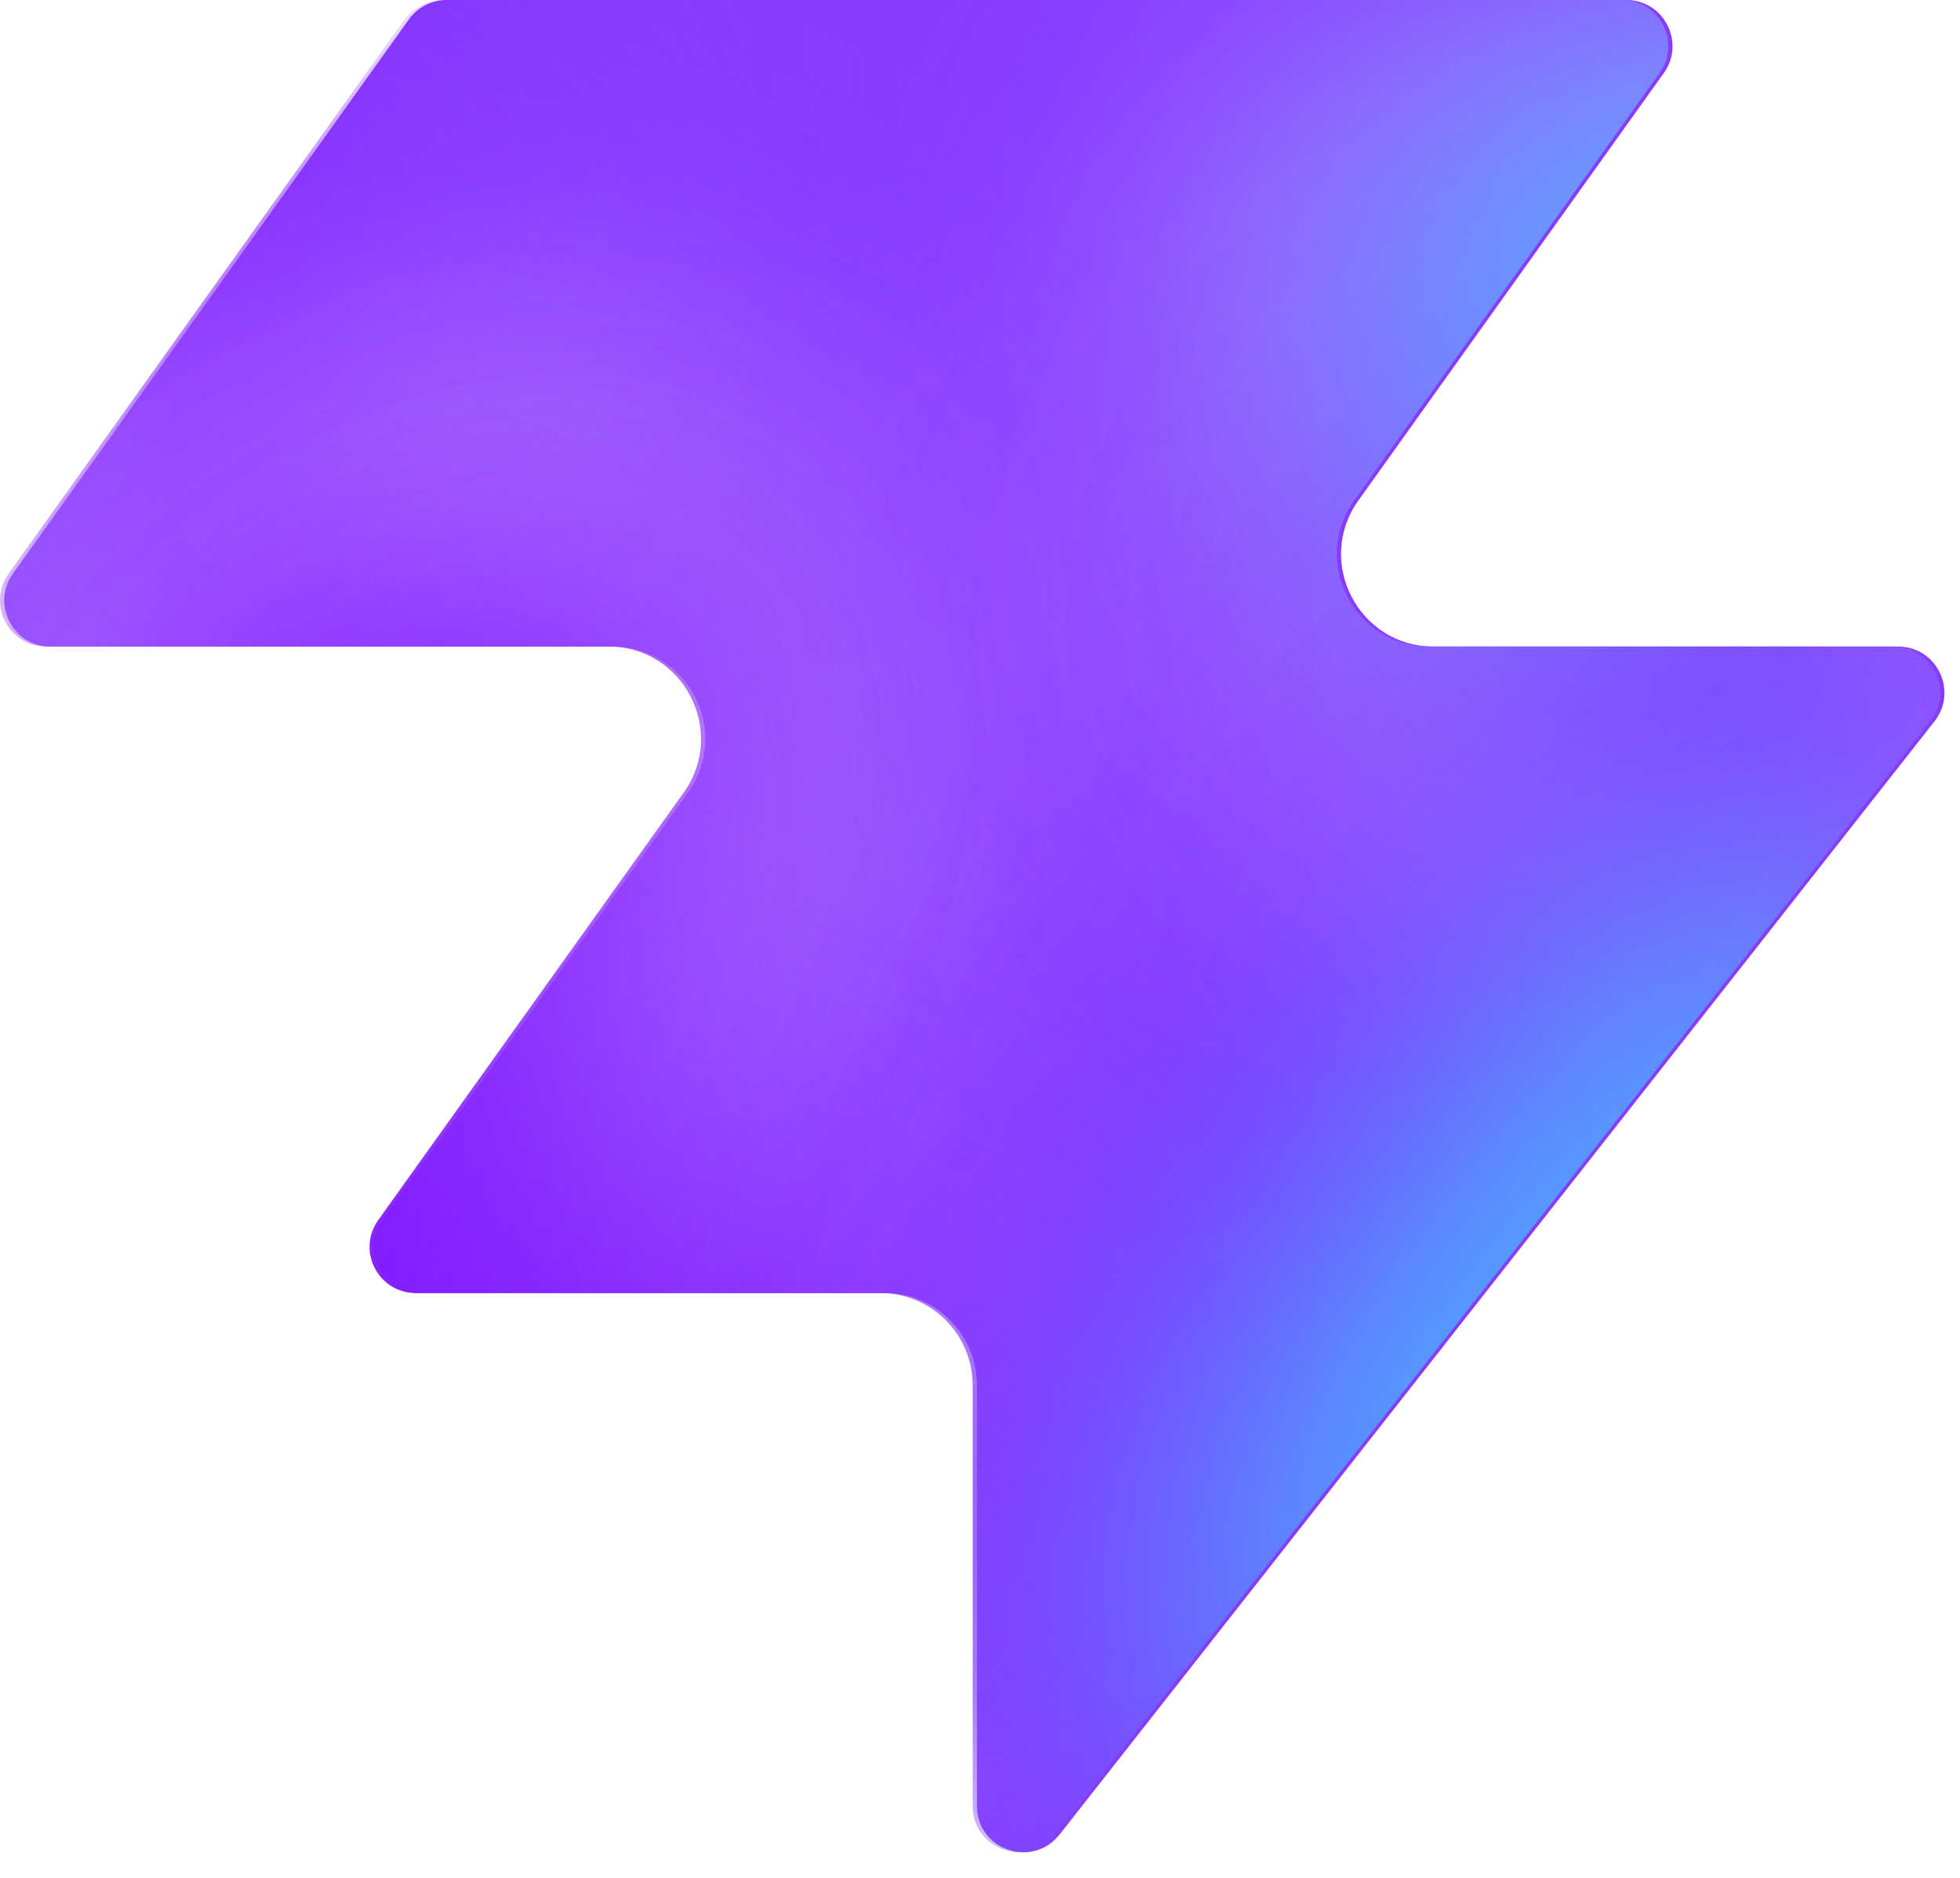
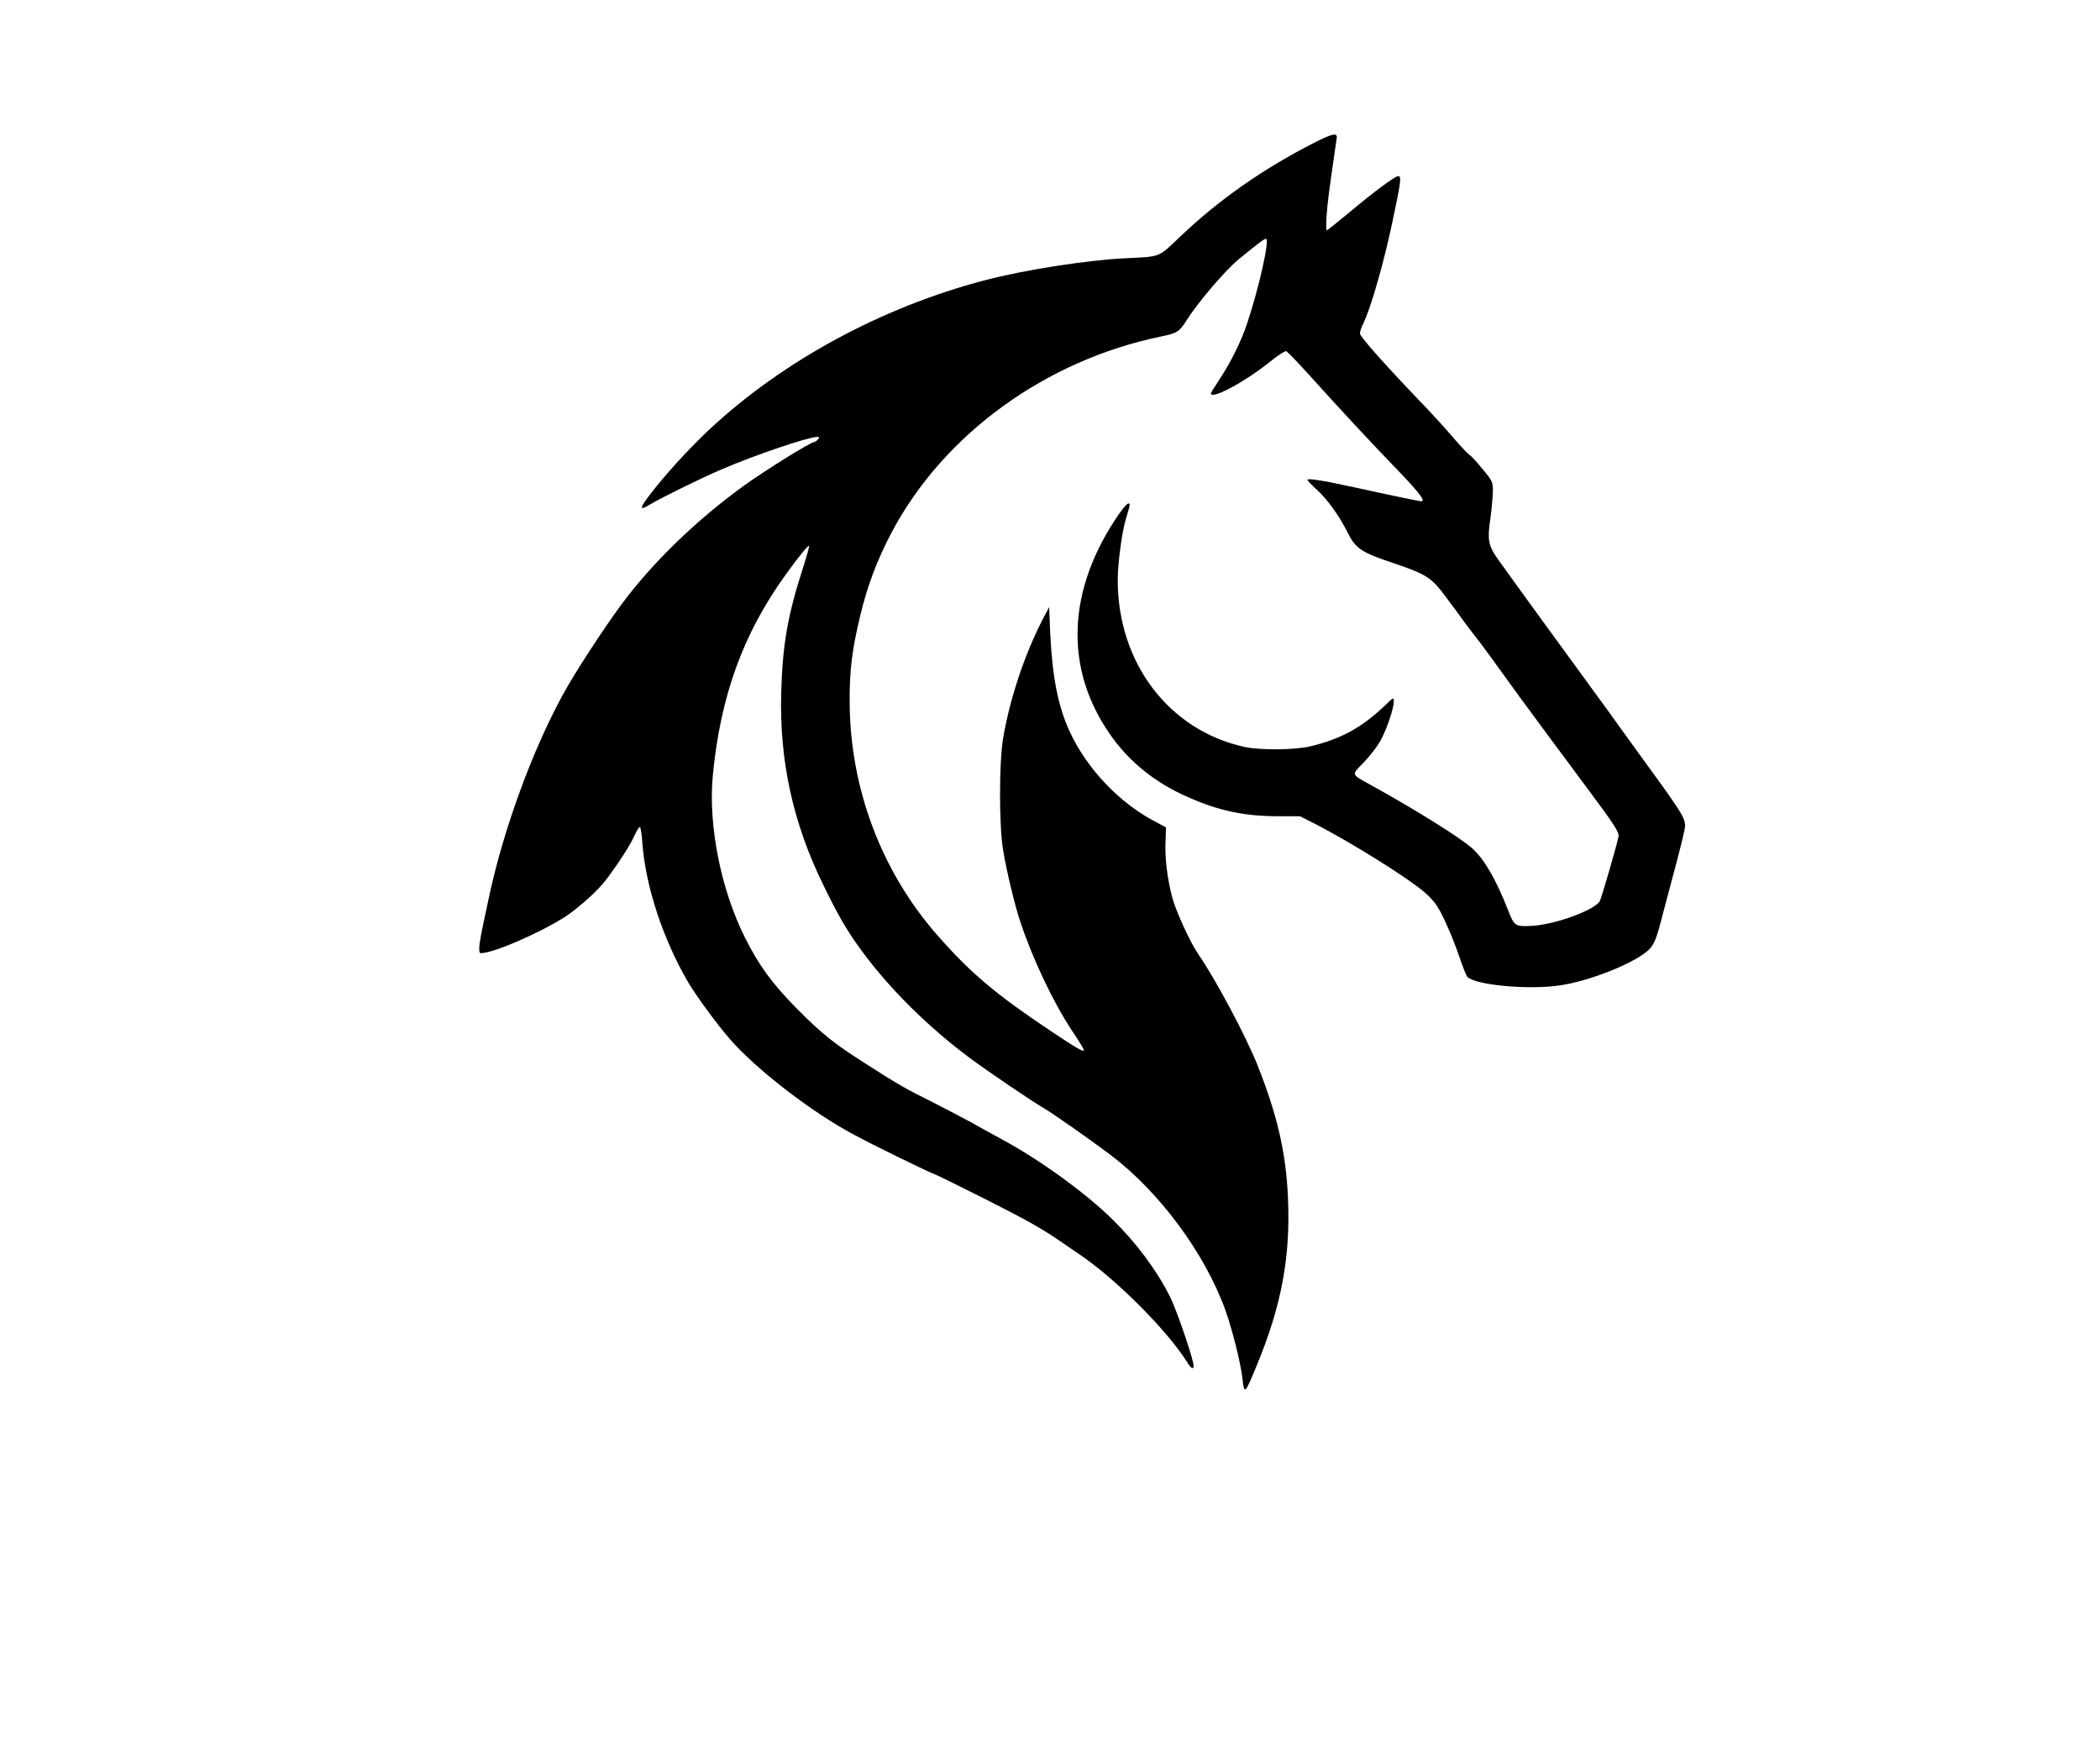
- <svg xmlns="http://www.w3.org/2000/svg" width="48" height="46" fill="none" viewBox="0 0 48 46">
-   <path fill="#863bff" d="M25.946 44.938c-.664.845-2.021.375-2.021-.698V33.937a2.26 2.26 0 0 0-2.262-2.262H10.287c-.92 0-1.456-1.04-.92-1.788l7.48-10.471c1.07-1.497 0-3.578-1.842-3.578H1.237c-.92 0-1.456-1.04-.92-1.788L10.013.474c.214-.297.556-.474.92-.474h28.894c.92 0 1.456 1.04.92 1.788l-7.48 10.471c-1.07 1.498 0 3.579 1.842 3.579h11.377c.943 0 1.473 1.088.89 1.83L25.947 44.94z" style="fill:#863bff;fill:color(display-p3 .525 .23 1);fill-opacity:1" />
-   <mask id="a" width="48" height="46" x="0" y="0" maskUnits="userSpaceOnUse" style="mask-type:alpha">
-     <path fill="#000" d="M25.842 44.938c-.664.844-2.021.375-2.021-.698V33.937a2.26 2.26 0 0 0-2.262-2.262H10.183c-.92 0-1.456-1.04-.92-1.788l7.48-10.471c1.07-1.498 0-3.579-1.842-3.579H1.133c-.92 0-1.456-1.04-.92-1.787L9.91.473c.214-.297.556-.474.92-.474h28.894c.92 0 1.456 1.04.92 1.788l-7.48 10.471c-1.07 1.498 0 3.578 1.842 3.578h11.377c.943 0 1.473 1.088.89 1.832L25.843 44.94z" style="fill:#000;fill-opacity:1" />
-   </mask>
-   <g mask="url(#a)">
-     <g filter="url(#b)">
-       <ellipse cx="5.508" cy="14.704" fill="#ede6ff" rx="5.508" ry="14.704" style="fill:#ede6ff;fill:color(display-p3 .927 .903 1);fill-opacity:1" transform="matrix(.00324 1 1 -.00324 -4.47 31.516)" />
-     </g>
-     <g filter="url(#c)">
-       <ellipse cx="10.399" cy="29.851" fill="#ede6ff" rx="10.399" ry="29.851" style="fill:#ede6ff;fill:color(display-p3 .927 .903 1);fill-opacity:1" transform="matrix(.00324 1 1 -.00324 -39.328 7.883)" />
-     </g>
-     <g filter="url(#d)">
-       <ellipse cx="5.508" cy="30.487" fill="#7e14ff" rx="5.508" ry="30.487" style="fill:#7e14ff;fill:color(display-p3 .492 .077 1);fill-opacity:1" transform="rotate(89.814 -25.913 -14.639)scale(1 -1)" />
-     </g>
-     <g filter="url(#e)">
-       <ellipse cx="5.508" cy="30.599" fill="#7e14ff" rx="5.508" ry="30.599" style="fill:#7e14ff;fill:color(display-p3 .492 .077 1);fill-opacity:1" transform="rotate(89.814 -32.644 -3.334)scale(1 -1)" />
-     </g>
-     <g filter="url(#f)">
-       <ellipse cx="5.508" cy="30.599" fill="#7e14ff" rx="5.508" ry="30.599" style="fill:#7e14ff;fill:color(display-p3 .492 .077 1);fill-opacity:1" transform="matrix(.00324 1 1 -.00324 -34.34 30.47)" />
-     </g>
-     <g filter="url(#g)">
-       <ellipse cx="14.072" cy="22.078" fill="#ede6ff" rx="14.072" ry="22.078" style="fill:#ede6ff;fill:color(display-p3 .927 .903 1);fill-opacity:1" transform="rotate(93.35 24.506 48.493)scale(-1 1)" />
-     </g>
-     <g filter="url(#h)">
-       <ellipse cx="3.47" cy="21.501" fill="#7e14ff" rx="3.47" ry="21.501" style="fill:#7e14ff;fill:color(display-p3 .492 .077 1);fill-opacity:1" transform="rotate(89.009 28.708 47.59)scale(-1 1)" />
-     </g>
-     <g filter="url(#i)">
-       <ellipse cx="3.47" cy="21.501" fill="#7e14ff" rx="3.47" ry="21.501" style="fill:#7e14ff;fill:color(display-p3 .492 .077 1);fill-opacity:1" transform="rotate(89.009 28.708 47.59)scale(-1 1)" />
-     </g>
-     <g filter="url(#j)">
-       <ellipse cx=".387" cy="8.972" fill="#7e14ff" rx="4.407" ry="29.108" style="fill:#7e14ff;fill:color(display-p3 .492 .077 1);fill-opacity:1" transform="rotate(39.51 .387 8.972)" />
-     </g>
-     <g filter="url(#k)">
-       <ellipse cx="47.523" cy="-6.092" fill="#7e14ff" rx="4.407" ry="29.108" style="fill:#7e14ff;fill:color(display-p3 .492 .077 1);fill-opacity:1" transform="rotate(37.892 47.523 -6.092)" />
-     </g>
-     <g filter="url(#l)">
-       <ellipse cx="41.412" cy="6.333" fill="#47bfff" rx="5.971" ry="9.665" style="fill:#47bfff;fill:color(display-p3 .28 .748 1);fill-opacity:1" transform="rotate(37.892 41.412 6.333)" />
-     </g>
-     <g filter="url(#m)">
-       <ellipse cx="-1.879" cy="38.332" fill="#7e14ff" rx="4.407" ry="29.108" style="fill:#7e14ff;fill:color(display-p3 .492 .077 1);fill-opacity:1" transform="rotate(37.892 -1.88 38.332)" />
-     </g>
-     <g filter="url(#n)">
-       <ellipse cx="-1.879" cy="38.332" fill="#7e14ff" rx="4.407" ry="29.108" style="fill:#7e14ff;fill:color(display-p3 .492 .077 1);fill-opacity:1" transform="rotate(37.892 -1.88 38.332)" />
-     </g>
-     <g filter="url(#o)">
-       <ellipse cx="35.651" cy="29.907" fill="#7e14ff" rx="4.407" ry="29.108" style="fill:#7e14ff;fill:color(display-p3 .492 .077 1);fill-opacity:1" transform="rotate(37.892 35.651 29.907)" />
-     </g>
-     <g filter="url(#p)">
-       <ellipse cx="38.418" cy="32.4" fill="#47bfff" rx="5.971" ry="15.297" style="fill:#47bfff;fill:color(display-p3 .28 .748 1);fill-opacity:1" transform="rotate(37.892 38.418 32.4)" />
-     </g>
+ <svg xmlns="http://www.w3.org/2000/svg" version="1.0" width="1240pt" height="1038pt" viewBox="0 0 1240 1038" preserveAspectRatio="xMidYMid meet">
+   <g transform="translate(0,1038) scale(0.1,-0.1)" fill="#000000" stroke="none">
+     <path d="M7760 9537 c-301 -153 -566 -339 -792 -555 -130 -124 -112 -117 -323 -127 -226 -11 -598 -69 -830 -130 -607 -159 -1190 -475 -1623 -878 -111 -103 -259 -264 -345 -376 -74 -95 -75 -111 -7 -69 63 38 302 156 425 208 190 82 509 190 560 190 14 0 15 -3 5 -15 -7 -8 -17 -15 -22 -15 -20 0 -284 -164 -407 -252 -285 -205 -548 -459 -732 -708 -109 -148 -278 -407 -347 -535 -180 -330 -348 -790 -433 -1185 -52 -241 -58 -274 -59 -309 0 -33 0 -33 37 -26 111 21 405 158 508 238 99 76 172 147 219 212 74 101 132 193 156 248 12 26 25 45 29 43 4 -3 11 -45 14 -93 18 -254 121 -567 270 -823 48 -81 171 -249 246 -335 157 -181 487 -435 736 -567 121 -65 447 -224 476 -233 12 -4 144 -69 293 -144 259 -131 344 -179 466 -264 30 -21 73 -50 95 -65 214 -144 521 -452 636 -638 27 -44 43 -44 34 -1 -18 81 -101 319 -136 389 -80 159 -199 319 -343 460 -156 153 -423 347 -641 465 -60 33 -152 83 -203 112 -52 28 -155 82 -230 120 -140 69 -194 100 -387 224 -181 115 -253 173 -397 318 -148 150 -227 258 -308 420 -143 284 -219 666 -191 960 45 468 178 835 429 1184 82 113 134 177 139 171 3 -2 -12 -55 -32 -118 -93 -286 -124 -462 -132 -742 -12 -405 68 -773 248 -1141 91 -187 142 -274 228 -391 167 -227 396 -453 646 -638 109 -80 362 -252 427 -289 56 -33 255 -172 393 -275 289 -218 558 -580 680 -917 40 -111 91 -314 101 -403 11 -99 14 -97 82 68 149 358 203 646 187 1000 -12 267 -64 490 -181 783 -70 174 -245 502 -348 652 -48 69 -134 257 -155 338 -29 112 -43 230 -39 327 l3 84 -67 36 c-207 108 -398 309 -499 524 -71 152 -105 324 -118 591 l-6 150 -37 -70 c-110 -214 -195 -471 -235 -705 -24 -148 -24 -513 0 -660 22 -131 68 -321 101 -421 72 -219 197 -482 307 -647 38 -56 69 -107 69 -112 0 -15 -37 6 -199 114 -324 217 -471 341 -664 561 -333 378 -518 871 -520 1380 -1 189 14 308 63 512 43 178 101 331 187 493 307 577 908 1013 1589 1153 94 19 108 28 150 95 69 108 223 289 306 359 102 84 152 123 163 123 24 0 -39 -283 -111 -500 -37 -110 -97 -231 -170 -341 -24 -36 -44 -68 -44 -72 0 -40 202 68 352 189 44 36 86 63 93 60 7 -2 69 -67 137 -142 160 -178 369 -404 536 -576 117 -123 151 -168 123 -168 -10 0 -188 37 -411 86 -174 38 -260 51 -260 40 0 -4 27 -32 60 -62 61 -57 127 -149 175 -244 49 -100 81 -121 275 -186 196 -67 222 -84 309 -201 42 -56 90 -121 106 -144 17 -23 44 -59 60 -79 17 -21 57 -75 91 -121 154 -214 200 -276 353 -483 90 -121 187 -252 216 -291 168 -225 197 -270 192 -295 -9 -47 -98 -355 -110 -380 -26 -52 -258 -138 -396 -147 -103 -6 -109 -3 -144 87 -72 184 -140 302 -210 367 -71 65 -338 232 -627 391 -89 49 -89 48 -21 116 33 34 76 88 96 121 38 63 85 198 85 243 0 25 -2 25 -52 -24 -135 -129 -259 -198 -440 -241 -91 -22 -296 -24 -388 -4 -446 97 -749 494 -750 983 0 103 25 291 50 370 11 35 20 68 20 75 0 29 -33 -5 -90 -93 -288 -444 -290 -904 -5 -1289 107 -144 255 -261 433 -339 187 -84 339 -116 541 -116 l127 0 85 -43 c228 -117 573 -334 662 -416 50 -47 69 -74 110 -161 27 -58 65 -152 84 -210 19 -58 41 -111 48 -119 46 -47 350 -77 538 -51 182 24 469 140 539 218 28 32 40 61 76 202 24 91 64 240 88 332 24 92 44 177 44 190 -1 52 -18 79 -293 456 -43 59 -95 132 -117 162 -21 30 -67 94 -102 141 -191 261 -503 690 -591 814 -59 82 -66 116 -46 248 7 51 13 119 14 153 0 59 -1 62 -60 133 -32 40 -68 79 -80 87 -11 7 -54 53 -95 101 -41 48 -118 133 -171 188 -233 243 -379 407 -379 426 0 11 9 37 19 57 43 85 123 362 174 607 50 235 53 265 33 265 -19 0 -144 -93 -298 -222 -65 -54 -120 -98 -124 -98 -4 0 -4 37 -1 83 5 74 14 145 47 372 6 39 11 79 13 90 4 33 -24 27 -133 -28z" />
  </g>
-   <defs>
-     <filter id="b" width="60.045" height="41.654" x="-19.77" y="16.149" color-interpolation-filters="sRGB" filterUnits="userSpaceOnUse">
-       <feFlood flood-opacity="0" result="BackgroundImageFix" />
-       <feBlend in="SourceGraphic" in2="BackgroundImageFix" result="shape" />
-       <feGaussianBlur result="effect1_foregroundBlur_2002_17158" stdDeviation="7.659" />
-     </filter>
-     <filter id="c" width="90.34" height="51.437" x="-54.613" y="-7.533" color-interpolation-filters="sRGB" filterUnits="userSpaceOnUse">
-       <feFlood flood-opacity="0" result="BackgroundImageFix" />
-       <feBlend in="SourceGraphic" in2="BackgroundImageFix" result="shape" />
-       <feGaussianBlur result="effect1_foregroundBlur_2002_17158" stdDeviation="7.659" />
-     </filter>
-     <filter id="d" width="79.355" height="29.4" x="-49.64" y="2.03" color-interpolation-filters="sRGB" filterUnits="userSpaceOnUse">
-       <feFlood flood-opacity="0" result="BackgroundImageFix" />
-       <feBlend in="SourceGraphic" in2="BackgroundImageFix" result="shape" />
-       <feGaussianBlur result="effect1_foregroundBlur_2002_17158" stdDeviation="4.596" />
-     </filter>
-     <filter id="e" width="79.579" height="29.4" x="-45.045" y="20.029" color-interpolation-filters="sRGB" filterUnits="userSpaceOnUse">
-       <feFlood flood-opacity="0" result="BackgroundImageFix" />
-       <feBlend in="SourceGraphic" in2="BackgroundImageFix" result="shape" />
-       <feGaussianBlur result="effect1_foregroundBlur_2002_17158" stdDeviation="4.596" />
-     </filter>
-     <filter id="f" width="79.579" height="29.4" x="-43.513" y="21.178" color-interpolation-filters="sRGB" filterUnits="userSpaceOnUse">
-       <feFlood flood-opacity="0" result="BackgroundImageFix" />
-       <feBlend in="SourceGraphic" in2="BackgroundImageFix" result="shape" />
-       <feGaussianBlur result="effect1_foregroundBlur_2002_17158" stdDeviation="4.596" />
-     </filter>
-     <filter id="g" width="74.749" height="58.852" x="15.756" y="-17.901" color-interpolation-filters="sRGB" filterUnits="userSpaceOnUse">
-       <feFlood flood-opacity="0" result="BackgroundImageFix" />
-       <feBlend in="SourceGraphic" in2="BackgroundImageFix" result="shape" />
-       <feGaussianBlur result="effect1_foregroundBlur_2002_17158" stdDeviation="7.659" />
-     </filter>
-     <filter id="h" width="61.377" height="25.362" x="23.548" y="2.284" color-interpolation-filters="sRGB" filterUnits="userSpaceOnUse">
-       <feFlood flood-opacity="0" result="BackgroundImageFix" />
-       <feBlend in="SourceGraphic" in2="BackgroundImageFix" result="shape" />
-       <feGaussianBlur result="effect1_foregroundBlur_2002_17158" stdDeviation="4.596" />
-     </filter>
-     <filter id="i" width="61.377" height="25.362" x="23.548" y="2.284" color-interpolation-filters="sRGB" filterUnits="userSpaceOnUse">
-       <feFlood flood-opacity="0" result="BackgroundImageFix" />
-       <feBlend in="SourceGraphic" in2="BackgroundImageFix" result="shape" />
-       <feGaussianBlur result="effect1_foregroundBlur_2002_17158" stdDeviation="4.596" />
-     </filter>
-     <filter id="j" width="56.045" height="63.649" x="-27.636" y="-22.853" color-interpolation-filters="sRGB" filterUnits="userSpaceOnUse">
-       <feFlood flood-opacity="0" result="BackgroundImageFix" />
-       <feBlend in="SourceGraphic" in2="BackgroundImageFix" result="shape" />
-       <feGaussianBlur result="effect1_foregroundBlur_2002_17158" stdDeviation="4.596" />
-     </filter>
-     <filter id="k" width="54.814" height="64.646" x="20.116" y="-38.415" color-interpolation-filters="sRGB" filterUnits="userSpaceOnUse">
-       <feFlood flood-opacity="0" result="BackgroundImageFix" />
-       <feBlend in="SourceGraphic" in2="BackgroundImageFix" result="shape" />
-       <feGaussianBlur result="effect1_foregroundBlur_2002_17158" stdDeviation="4.596" />
-     </filter>
-     <filter id="l" width="33.541" height="35.313" x="24.641" y="-11.323" color-interpolation-filters="sRGB" filterUnits="userSpaceOnUse">
-       <feFlood flood-opacity="0" result="BackgroundImageFix" />
-       <feBlend in="SourceGraphic" in2="BackgroundImageFix" result="shape" />
-       <feGaussianBlur result="effect1_foregroundBlur_2002_17158" stdDeviation="4.596" />
-     </filter>
-     <filter id="m" width="54.814" height="64.646" x="-29.286" y="6.009" color-interpolation-filters="sRGB" filterUnits="userSpaceOnUse">
-       <feFlood flood-opacity="0" result="BackgroundImageFix" />
-       <feBlend in="SourceGraphic" in2="BackgroundImageFix" result="shape" />
-       <feGaussianBlur result="effect1_foregroundBlur_2002_17158" stdDeviation="4.596" />
-     </filter>
-     <filter id="n" width="54.814" height="64.646" x="-29.286" y="6.009" color-interpolation-filters="sRGB" filterUnits="userSpaceOnUse">
-       <feFlood flood-opacity="0" result="BackgroundImageFix" />
-       <feBlend in="SourceGraphic" in2="BackgroundImageFix" result="shape" />
-       <feGaussianBlur result="effect1_foregroundBlur_2002_17158" stdDeviation="4.596" />
-     </filter>
-     <filter id="o" width="54.814" height="64.646" x="8.244" y="-2.416" color-interpolation-filters="sRGB" filterUnits="userSpaceOnUse">
-       <feFlood flood-opacity="0" result="BackgroundImageFix" />
-       <feBlend in="SourceGraphic" in2="BackgroundImageFix" result="shape" />
-       <feGaussianBlur result="effect1_foregroundBlur_2002_17158" stdDeviation="4.596" />
-     </filter>
-     <filter id="p" width="39.409" height="43.623" x="18.713" y="10.588" color-interpolation-filters="sRGB" filterUnits="userSpaceOnUse">
-       <feFlood flood-opacity="0" result="BackgroundImageFix" />
-       <feBlend in="SourceGraphic" in2="BackgroundImageFix" result="shape" />
-       <feGaussianBlur result="effect1_foregroundBlur_2002_17158" stdDeviation="4.596" />
-     </filter>
-   </defs>
</svg>
